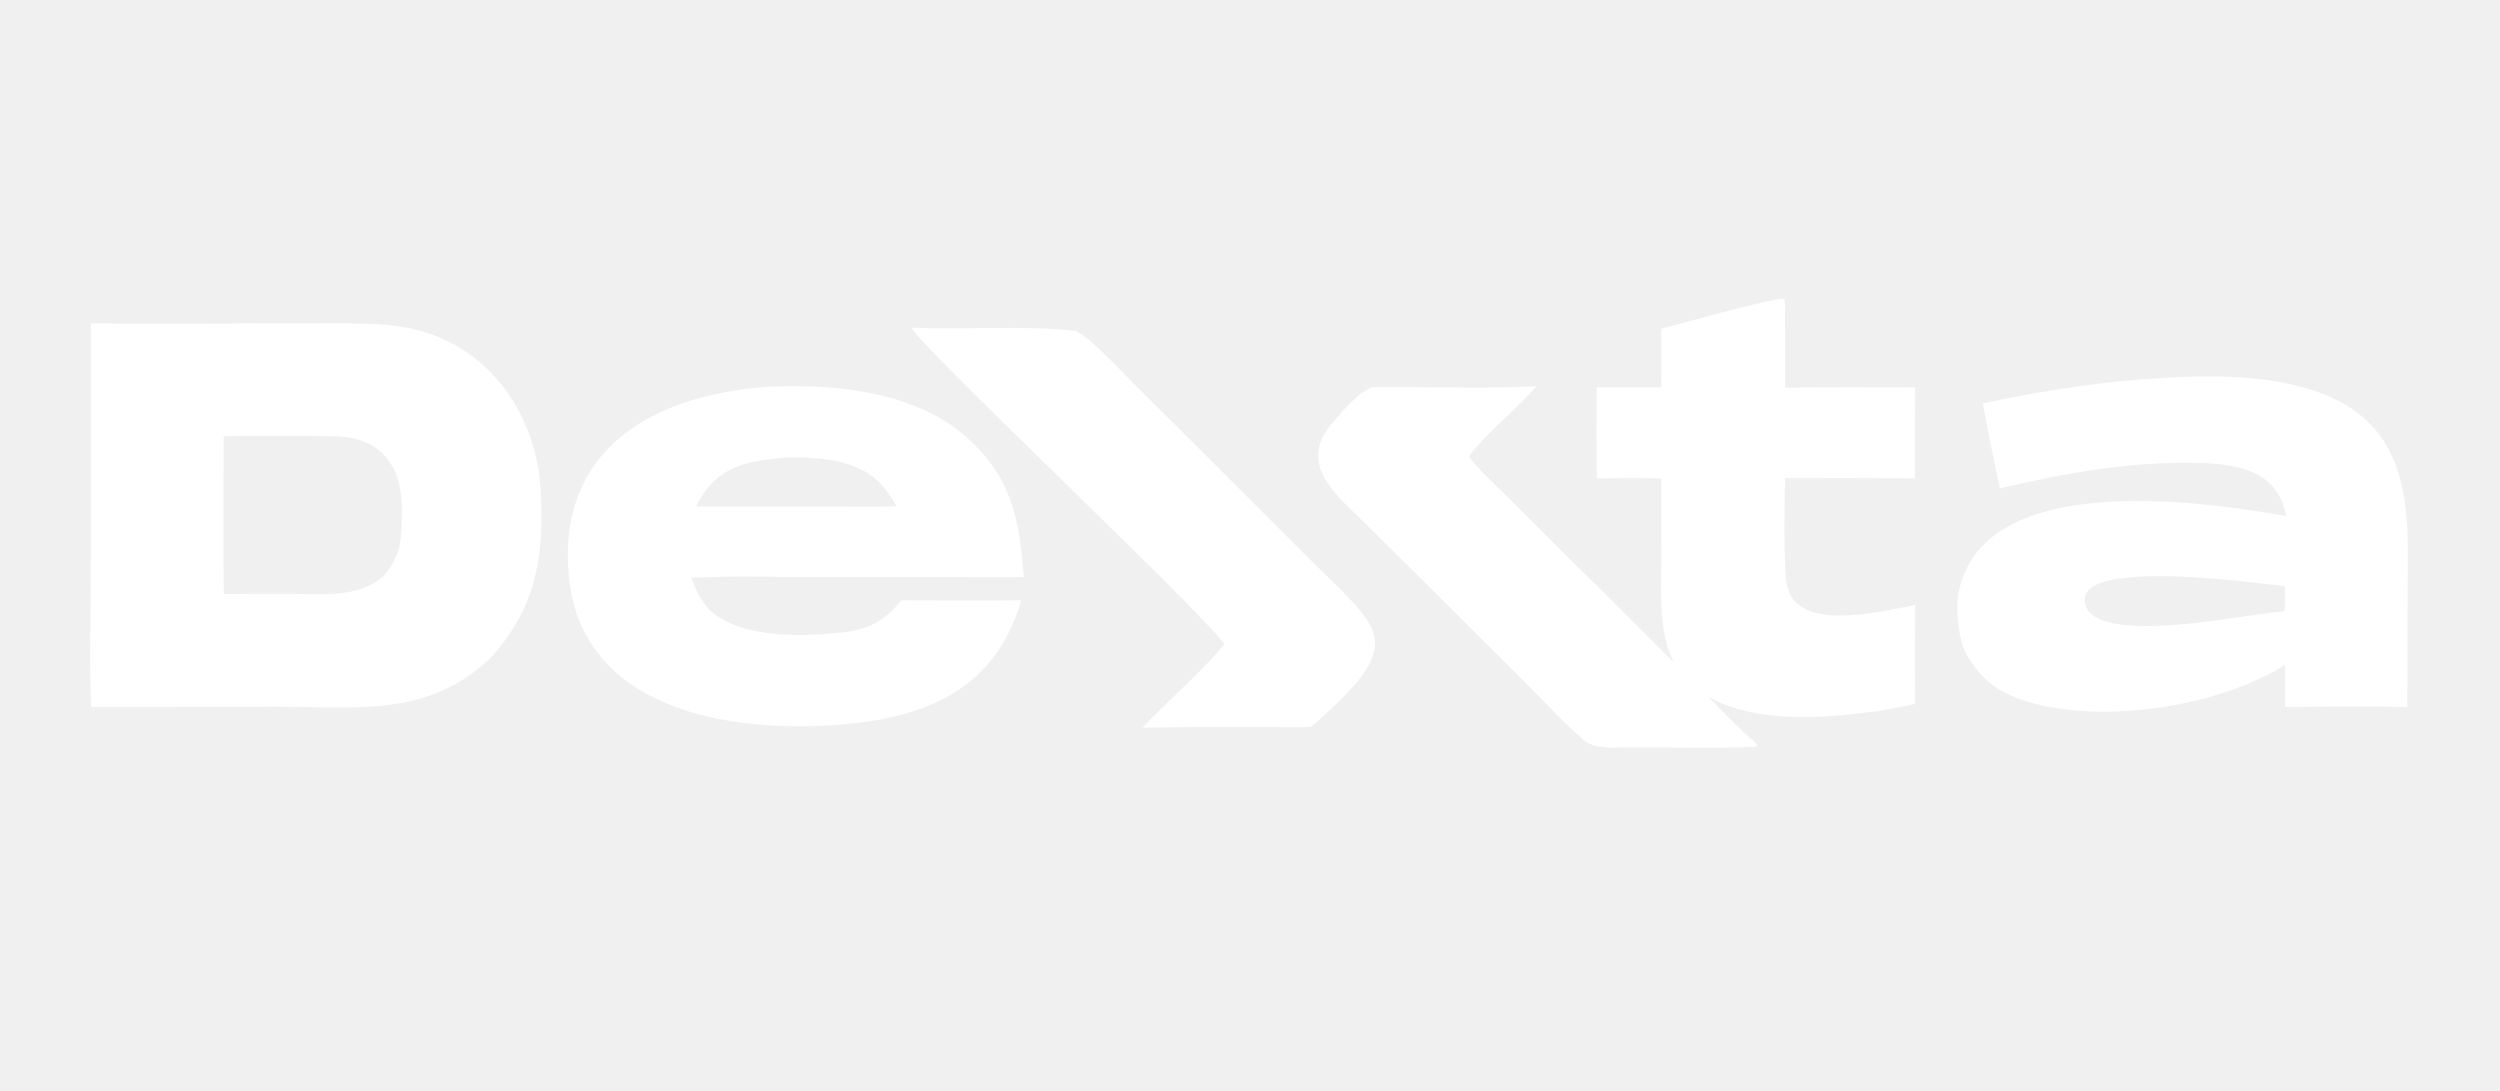
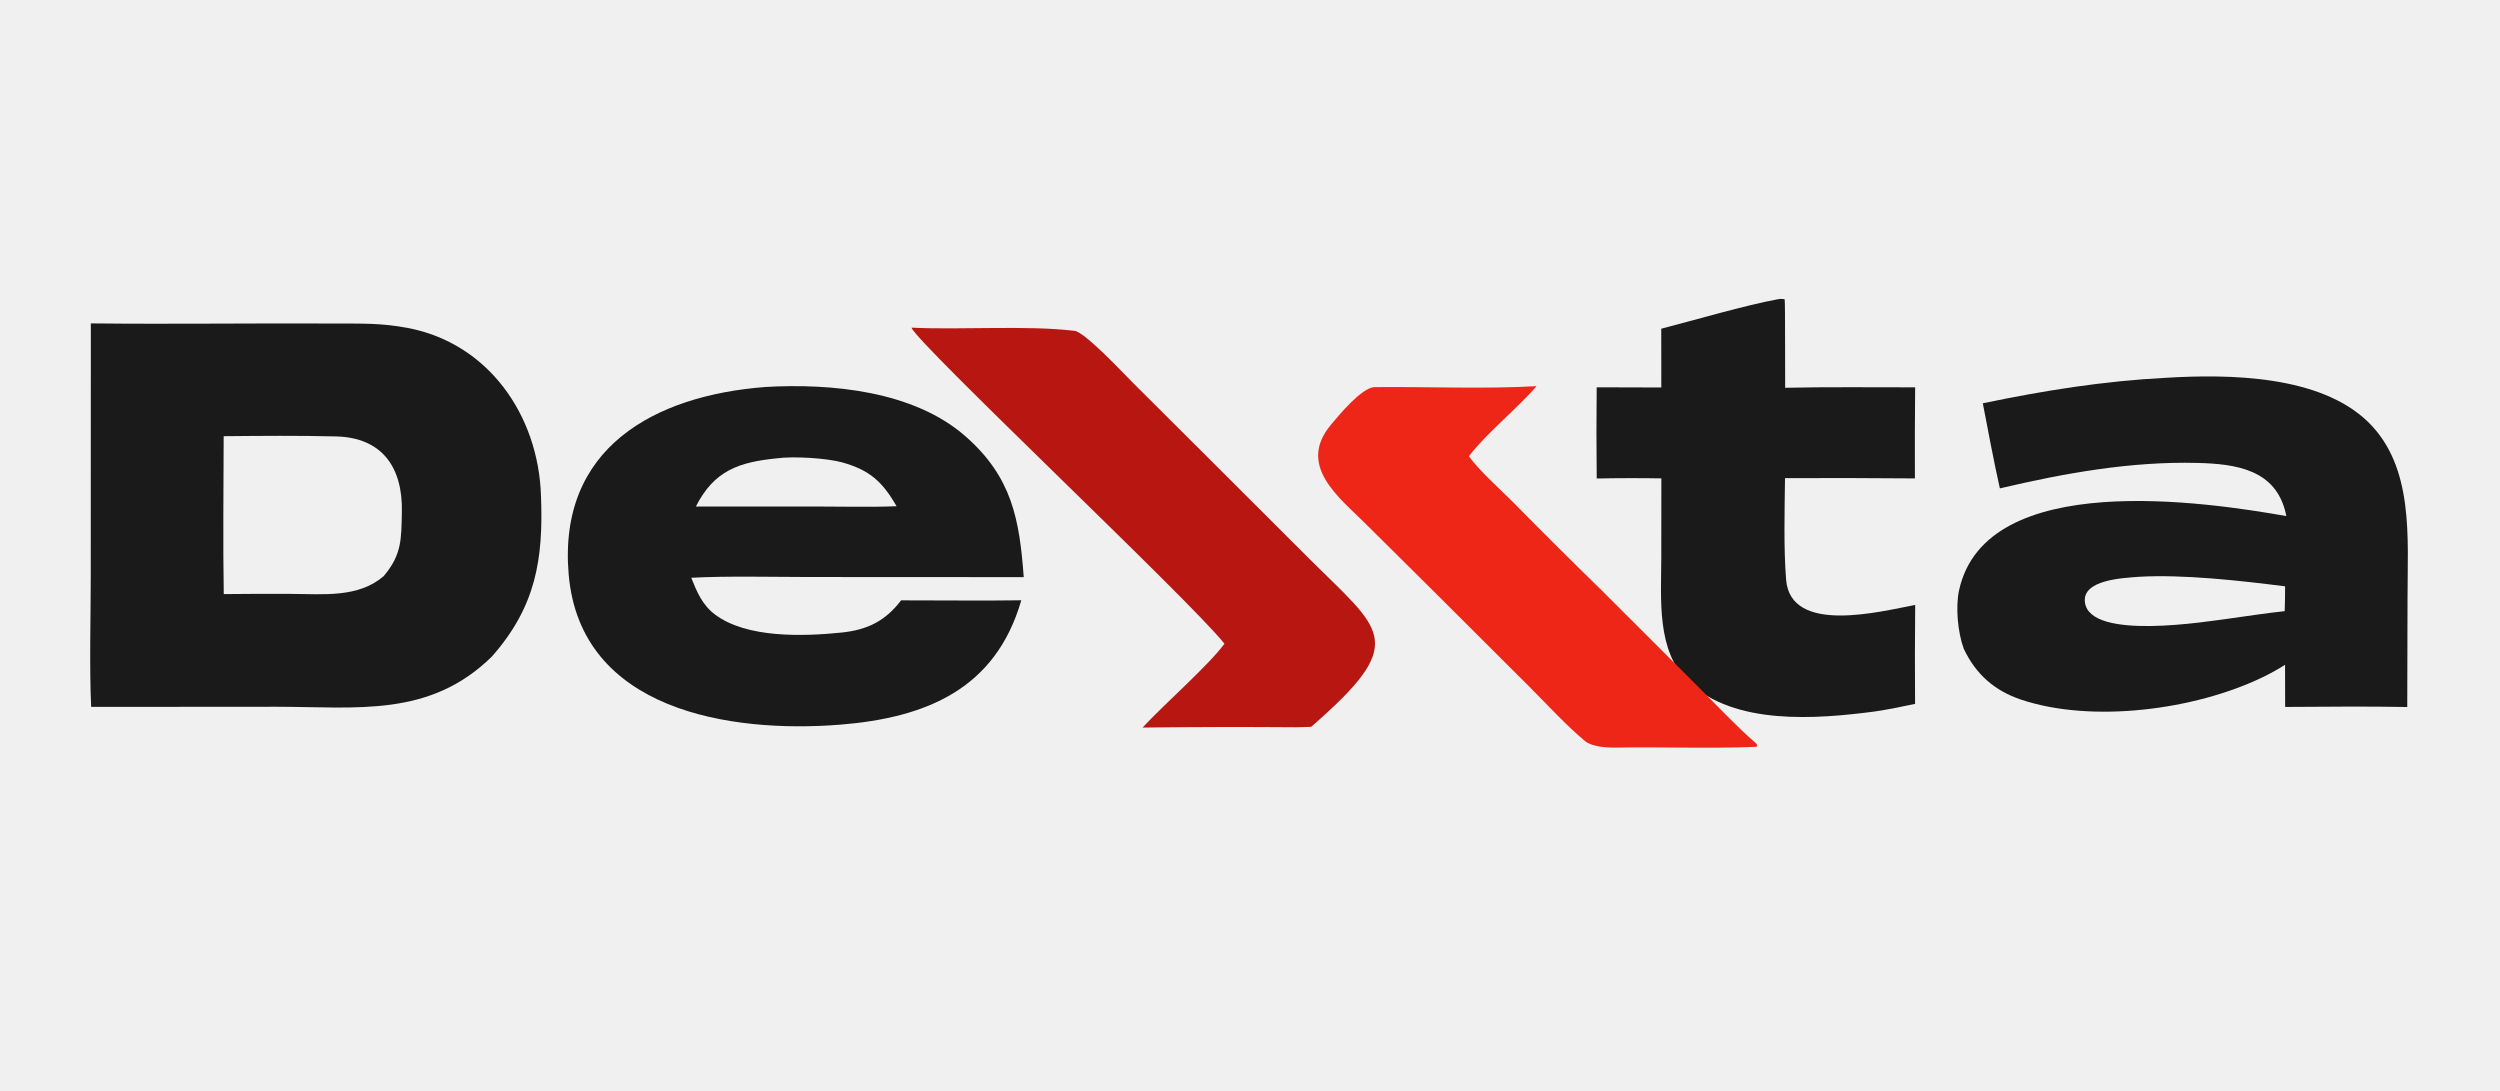
- <svg xmlns="http://www.w3.org/2000/svg" preserveAspectRatio="none" overflow="visible" style="display: block;" width="110.062" height="48" viewBox="0 0 110.062 48" fill="none">
-   <g id="Link â DEXTA-WEB-LOGO.png [Vectorized]">
-     <path id="Subtract" d="M3.999 14.237C7.592 14.277 11.196 14.224 14.79 14.243C15.95 14.249 16.786 14.219 17.935 14.435C21.515 15.109 23.702 18.296 23.816 21.815C23.929 24.634 23.586 26.711 21.659 28.9C18.915 31.603 15.699 31.116 12.171 31.115L4.013 31.121C3.931 29.346 3.996 27.117 3.996 25.291L3.999 14.237ZM9.847 19.203C9.843 21.49 9.812 23.875 9.851 26.155C10.845 26.143 11.839 26.141 12.833 26.146C14.22 26.151 15.768 26.329 16.889 25.367C17.7 24.411 17.666 23.724 17.692 22.536C17.733 20.588 16.836 19.262 14.788 19.213C13.144 19.173 11.49 19.188 9.847 19.203Z" fill="white" />
-     <path id="Subtract_2" d="M95.355 16.632C98.147 16.465 102.151 16.515 104.268 18.59C106.281 20.563 105.991 23.696 105.991 26.287L105.979 31.126C104.207 31.092 102.376 31.114 100.603 31.123L100.599 29.268C100.264 29.479 99.917 29.671 99.559 29.84C96.622 31.245 92.118 31.852 88.98 30.802C87.805 30.409 86.98 29.678 86.453 28.558C86.189 27.84 86.087 26.72 86.248 25.985C87.423 20.607 97.193 22.113 100.656 22.72C100.647 22.678 100.638 22.635 100.628 22.593C100.186 20.672 98.446 20.423 96.737 20.38C93.811 20.306 90.883 20.833 88.044 21.501C87.776 20.313 87.525 18.956 87.293 17.755C89.987 17.193 92.603 16.775 95.355 16.632ZM100.601 25.813C98.666 25.568 96.097 25.276 94.153 25.394C93.42 25.449 91.668 25.531 91.788 26.513C91.998 28.227 97.203 27.351 98.13 27.234C98.934 27.122 99.78 26.991 100.583 26.906C100.592 26.545 100.605 26.173 100.601 25.813Z" fill="white" />
-     <path id="Subtract_3" d="M33.692 17.037C36.602 16.869 40.224 17.21 42.498 19.202C44.556 21.004 44.882 22.869 45.07 25.408L35.603 25.403C33.994 25.402 32.008 25.352 30.432 25.436C30.675 26.046 30.914 26.621 31.46 27.04C32.845 28.104 35.366 28.02 37.039 27.849C38.181 27.733 38.981 27.34 39.67 26.43L42.957 26.439C43.622 26.443 44.296 26.433 44.962 26.427C43.831 30.343 40.77 31.6 36.98 31.904C32.154 32.286 25.554 31.286 25.036 25.293C24.554 19.72 28.809 17.412 33.692 17.037ZM37.08 20.357C36.396 20.166 34.9 20.078 34.202 20.178C32.521 20.346 31.435 20.722 30.636 22.3H35.98C37.078 22.3 38.394 22.332 39.474 22.286C38.855 21.225 38.315 20.704 37.08 20.357Z" fill="white" />
-     <path id="Vector" d="M78.231 13.182C78.384 13.155 78.41 13.15 78.569 13.175C78.598 13.222 78.584 16.701 78.591 17.072C80.469 17.029 82.431 17.055 84.314 17.052C84.301 18.389 84.297 19.725 84.303 21.062C82.397 21.046 80.49 21.042 78.585 21.05C78.566 22.447 78.523 24.151 78.633 25.519C78.83 27.962 82.809 26.914 84.316 26.632C84.302 28.084 84.299 29.535 84.311 30.987C83.693 31.121 83.161 31.228 82.537 31.323C79.982 31.659 76.353 31.95 74.333 30.017C72.913 28.66 73.136 26.356 73.138 24.548L73.141 21.061C72.192 21.045 71.243 21.047 70.295 21.066C70.28 19.728 70.28 18.39 70.294 17.051L73.139 17.059L73.136 14.472C74.523 14.113 76.913 13.42 78.231 13.182Z" fill="white" />
-     <path id="Vector_2" d="M40.128 14.424C42.215 14.533 45.213 14.312 47.307 14.565C47.763 14.62 49.434 16.41 49.899 16.876L53.374 20.338L57.695 24.652C60.76 27.707 61.97 28.215 58.111 31.655C57.984 31.768 57.855 31.889 57.721 31.999C57.516 32.01 57.288 32.011 57.081 32.017C54.821 31.999 52.56 32.004 50.3 32.031C51.241 31.012 53.19 29.311 53.907 28.341C52.413 26.447 40.344 15.095 40.128 14.424Z" fill="white" />
-     <path id="Vector_3" d="M60.478 17.044C62.732 17.017 65.437 17.133 67.646 17C66.788 17.998 65.431 19.077 64.668 20.087C65.102 20.699 66.039 21.536 66.609 22.105C67.887 23.404 69.178 24.689 70.483 25.961L74.783 30.255C75.602 31.074 76.443 31.975 77.311 32.728L77.369 32.823L77.312 32.878C75.264 32.966 73.148 32.875 71.094 32.913C70.724 32.919 70.072 32.87 69.784 32.629C68.931 31.914 68.168 31.073 67.38 30.283L63.326 26.239L60.136 23.074C58.984 21.919 57.079 20.515 58.591 18.703C58.973 18.245 59.916 17.111 60.478 17.044Z" fill="white" />
-   </g>
+ <svg xmlns="http://www.w3.org/2000/svg" width="110.062" height="48" viewBox="0 0 110.062 48" fill="none">
+   <path d="M3.999 14.237C7.592 14.277 11.196 14.224 14.79 14.243C15.95 14.249 16.786 14.219 17.935 14.435C21.515 15.109 23.702 18.296 23.816 21.815C23.929 24.634 23.586 26.711 21.659 28.9C18.915 31.603 15.699 31.116 12.171 31.115L4.013 31.121C3.931 29.346 3.996 27.117 3.996 25.291L3.999 14.237ZM9.847 19.203C9.843 21.49 9.812 23.875 9.851 26.155C10.845 26.143 11.839 26.141 12.833 26.146C14.22 26.151 15.768 26.329 16.889 25.367C17.7 24.411 17.666 23.724 17.692 22.536C17.733 20.588 16.836 19.262 14.788 19.213C13.144 19.173 11.49 19.188 9.847 19.203Z" fill="#1A1A1A" />
+   <path d="M95.355 16.632C98.147 16.465 102.151 16.515 104.268 18.59C106.281 20.563 105.991 23.696 105.991 26.287L105.979 31.126C104.207 31.092 102.376 31.114 100.603 31.123L100.599 29.268C100.264 29.479 99.917 29.671 99.559 29.84C96.622 31.245 92.118 31.852 88.98 30.802C87.805 30.409 86.98 29.678 86.453 28.558C86.189 27.84 86.087 26.72 86.248 25.985C87.423 20.607 97.193 22.113 100.656 22.72C100.647 22.678 100.638 22.635 100.628 22.593C100.186 20.672 98.446 20.423 96.737 20.38C93.811 20.306 90.883 20.833 88.044 21.501C87.776 20.313 87.525 18.956 87.293 17.755C89.987 17.193 92.603 16.775 95.355 16.632ZM100.601 25.813C98.666 25.568 96.097 25.276 94.153 25.394C93.42 25.449 91.668 25.531 91.788 26.513C91.998 28.227 97.203 27.351 98.13 27.234C98.934 27.122 99.78 26.991 100.583 26.906C100.592 26.545 100.605 26.173 100.601 25.813Z" fill="#1A1A1A" />
+   <path d="M33.692 17.037C36.602 16.869 40.224 17.21 42.498 19.202C44.556 21.004 44.882 22.869 45.07 25.408L35.603 25.403C33.994 25.402 32.008 25.352 30.432 25.436C30.675 26.046 30.914 26.621 31.46 27.04C32.845 28.104 35.366 28.02 37.039 27.849C38.181 27.733 38.981 27.34 39.67 26.43L42.957 26.439C43.622 26.443 44.296 26.433 44.962 26.427C43.831 30.343 40.77 31.6 36.98 31.904C32.154 32.286 25.554 31.286 25.036 25.293C24.554 19.72 28.809 17.412 33.692 17.037ZM37.08 20.357C36.396 20.166 34.9 20.078 34.202 20.178C32.521 20.346 31.435 20.722 30.636 22.3H35.98C37.078 22.3 38.394 22.332 39.474 22.286C38.855 21.225 38.315 20.704 37.08 20.357Z" fill="#1A1A1A" />
+   <path d="M78.231 13.182C78.384 13.155 78.41 13.15 78.569 13.175C78.598 13.222 78.584 16.701 78.591 17.072C80.469 17.029 82.431 17.055 84.314 17.052C84.301 18.389 84.297 19.725 84.303 21.062C82.397 21.046 80.49 21.042 78.585 21.05C78.566 22.447 78.523 24.151 78.633 25.519C78.83 27.962 82.809 26.914 84.316 26.632C84.302 28.084 84.299 29.535 84.311 30.987C83.693 31.121 83.161 31.228 82.537 31.323C79.982 31.659 76.353 31.95 74.333 30.017C72.913 28.66 73.136 26.356 73.138 24.548L73.141 21.061C72.192 21.045 71.243 21.047 70.295 21.066C70.28 19.728 70.28 18.39 70.294 17.051L73.139 17.059L73.136 14.472C74.523 14.113 76.913 13.42 78.231 13.182Z" fill="#1A1A1A" />
+   <path d="M40.128 14.424C42.215 14.533 45.213 14.312 47.307 14.565C47.763 14.62 49.434 16.41 49.899 16.876L53.374 20.338L57.695 24.652C60.76 27.707 61.97 28.215 58.111 31.655C57.984 31.768 57.855 31.889 57.721 31.999C57.516 32.01 57.288 32.011 57.081 32.017C54.821 31.999 52.56 32.004 50.3 32.031C51.241 31.012 53.19 29.311 53.907 28.341C52.413 26.447 40.344 15.095 40.128 14.424Z" fill="#B71710" />
+   <path d="M60.478 17.044C62.732 17.017 65.437 17.133 67.646 17C66.788 17.998 65.431 19.077 64.668 20.087C65.102 20.699 66.039 21.536 66.609 22.105C67.887 23.404 69.178 24.689 70.483 25.961L74.783 30.255C75.602 31.074 76.443 31.975 77.311 32.728L77.369 32.823L77.312 32.878C75.264 32.966 73.148 32.875 71.094 32.913C70.724 32.919 70.072 32.87 69.784 32.629C68.931 31.914 68.168 31.073 67.38 30.283L63.326 26.239L60.136 23.074C58.984 21.919 57.079 20.515 58.591 18.703C58.973 18.245 59.916 17.111 60.478 17.044Z" fill="#ED2618" />
</svg>
